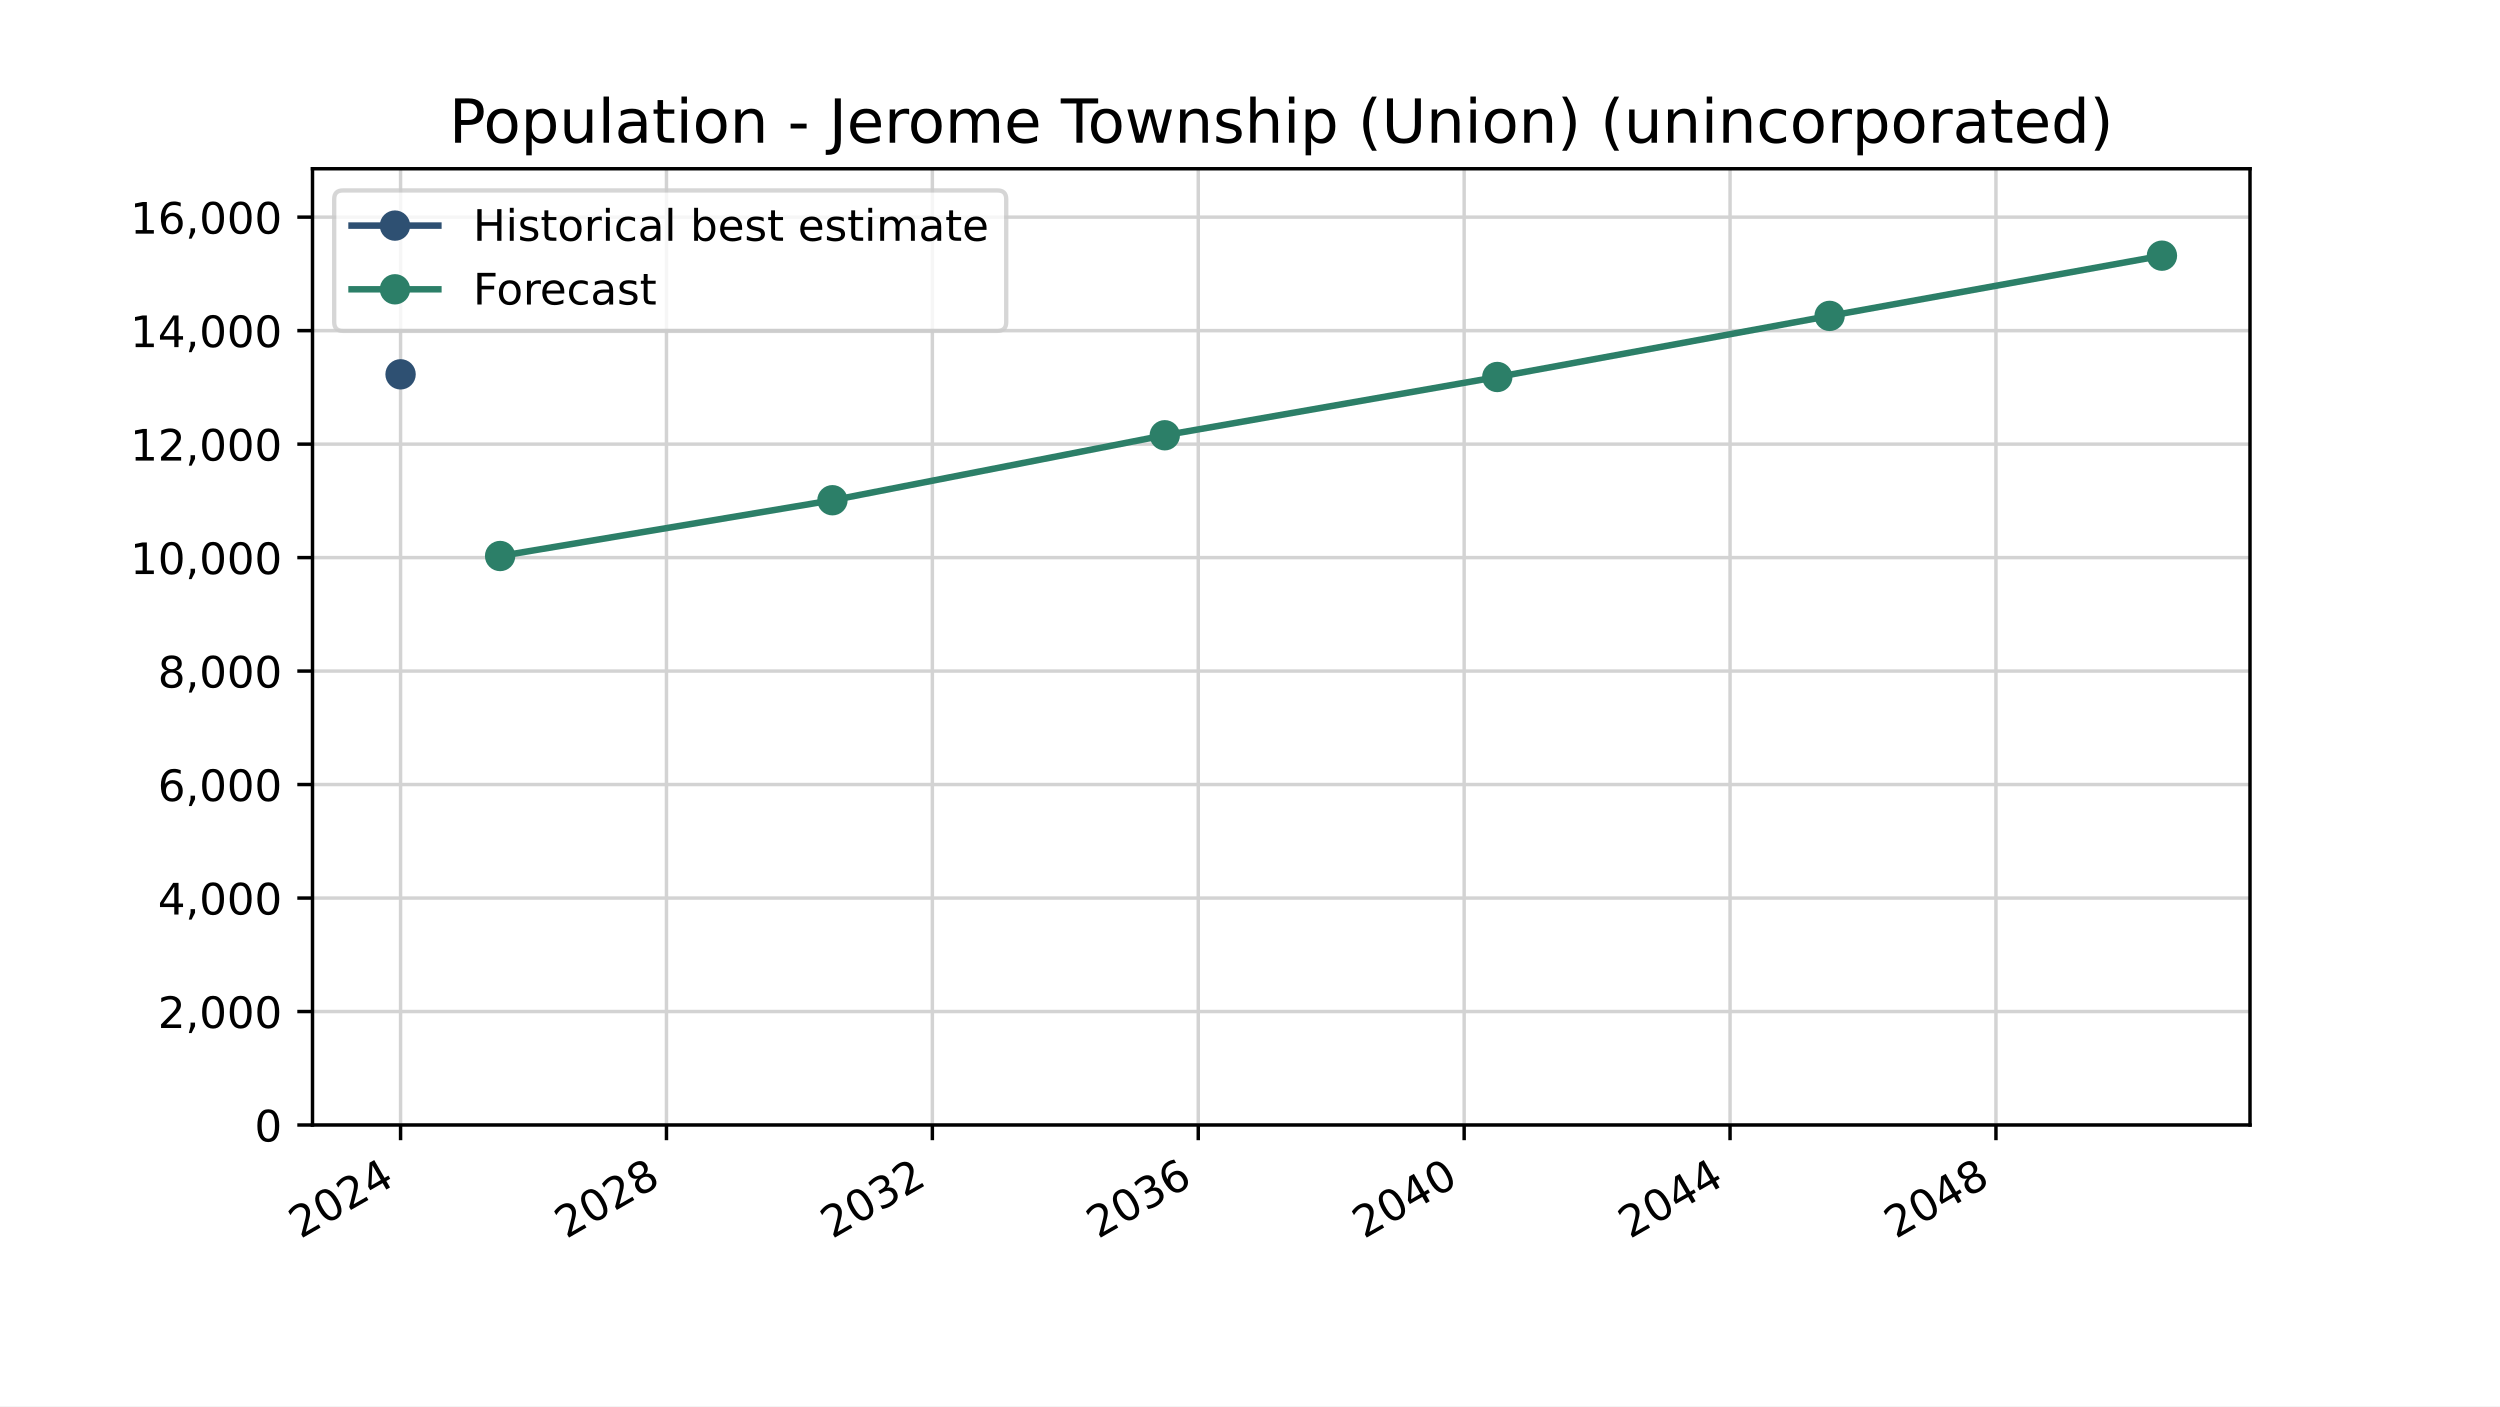
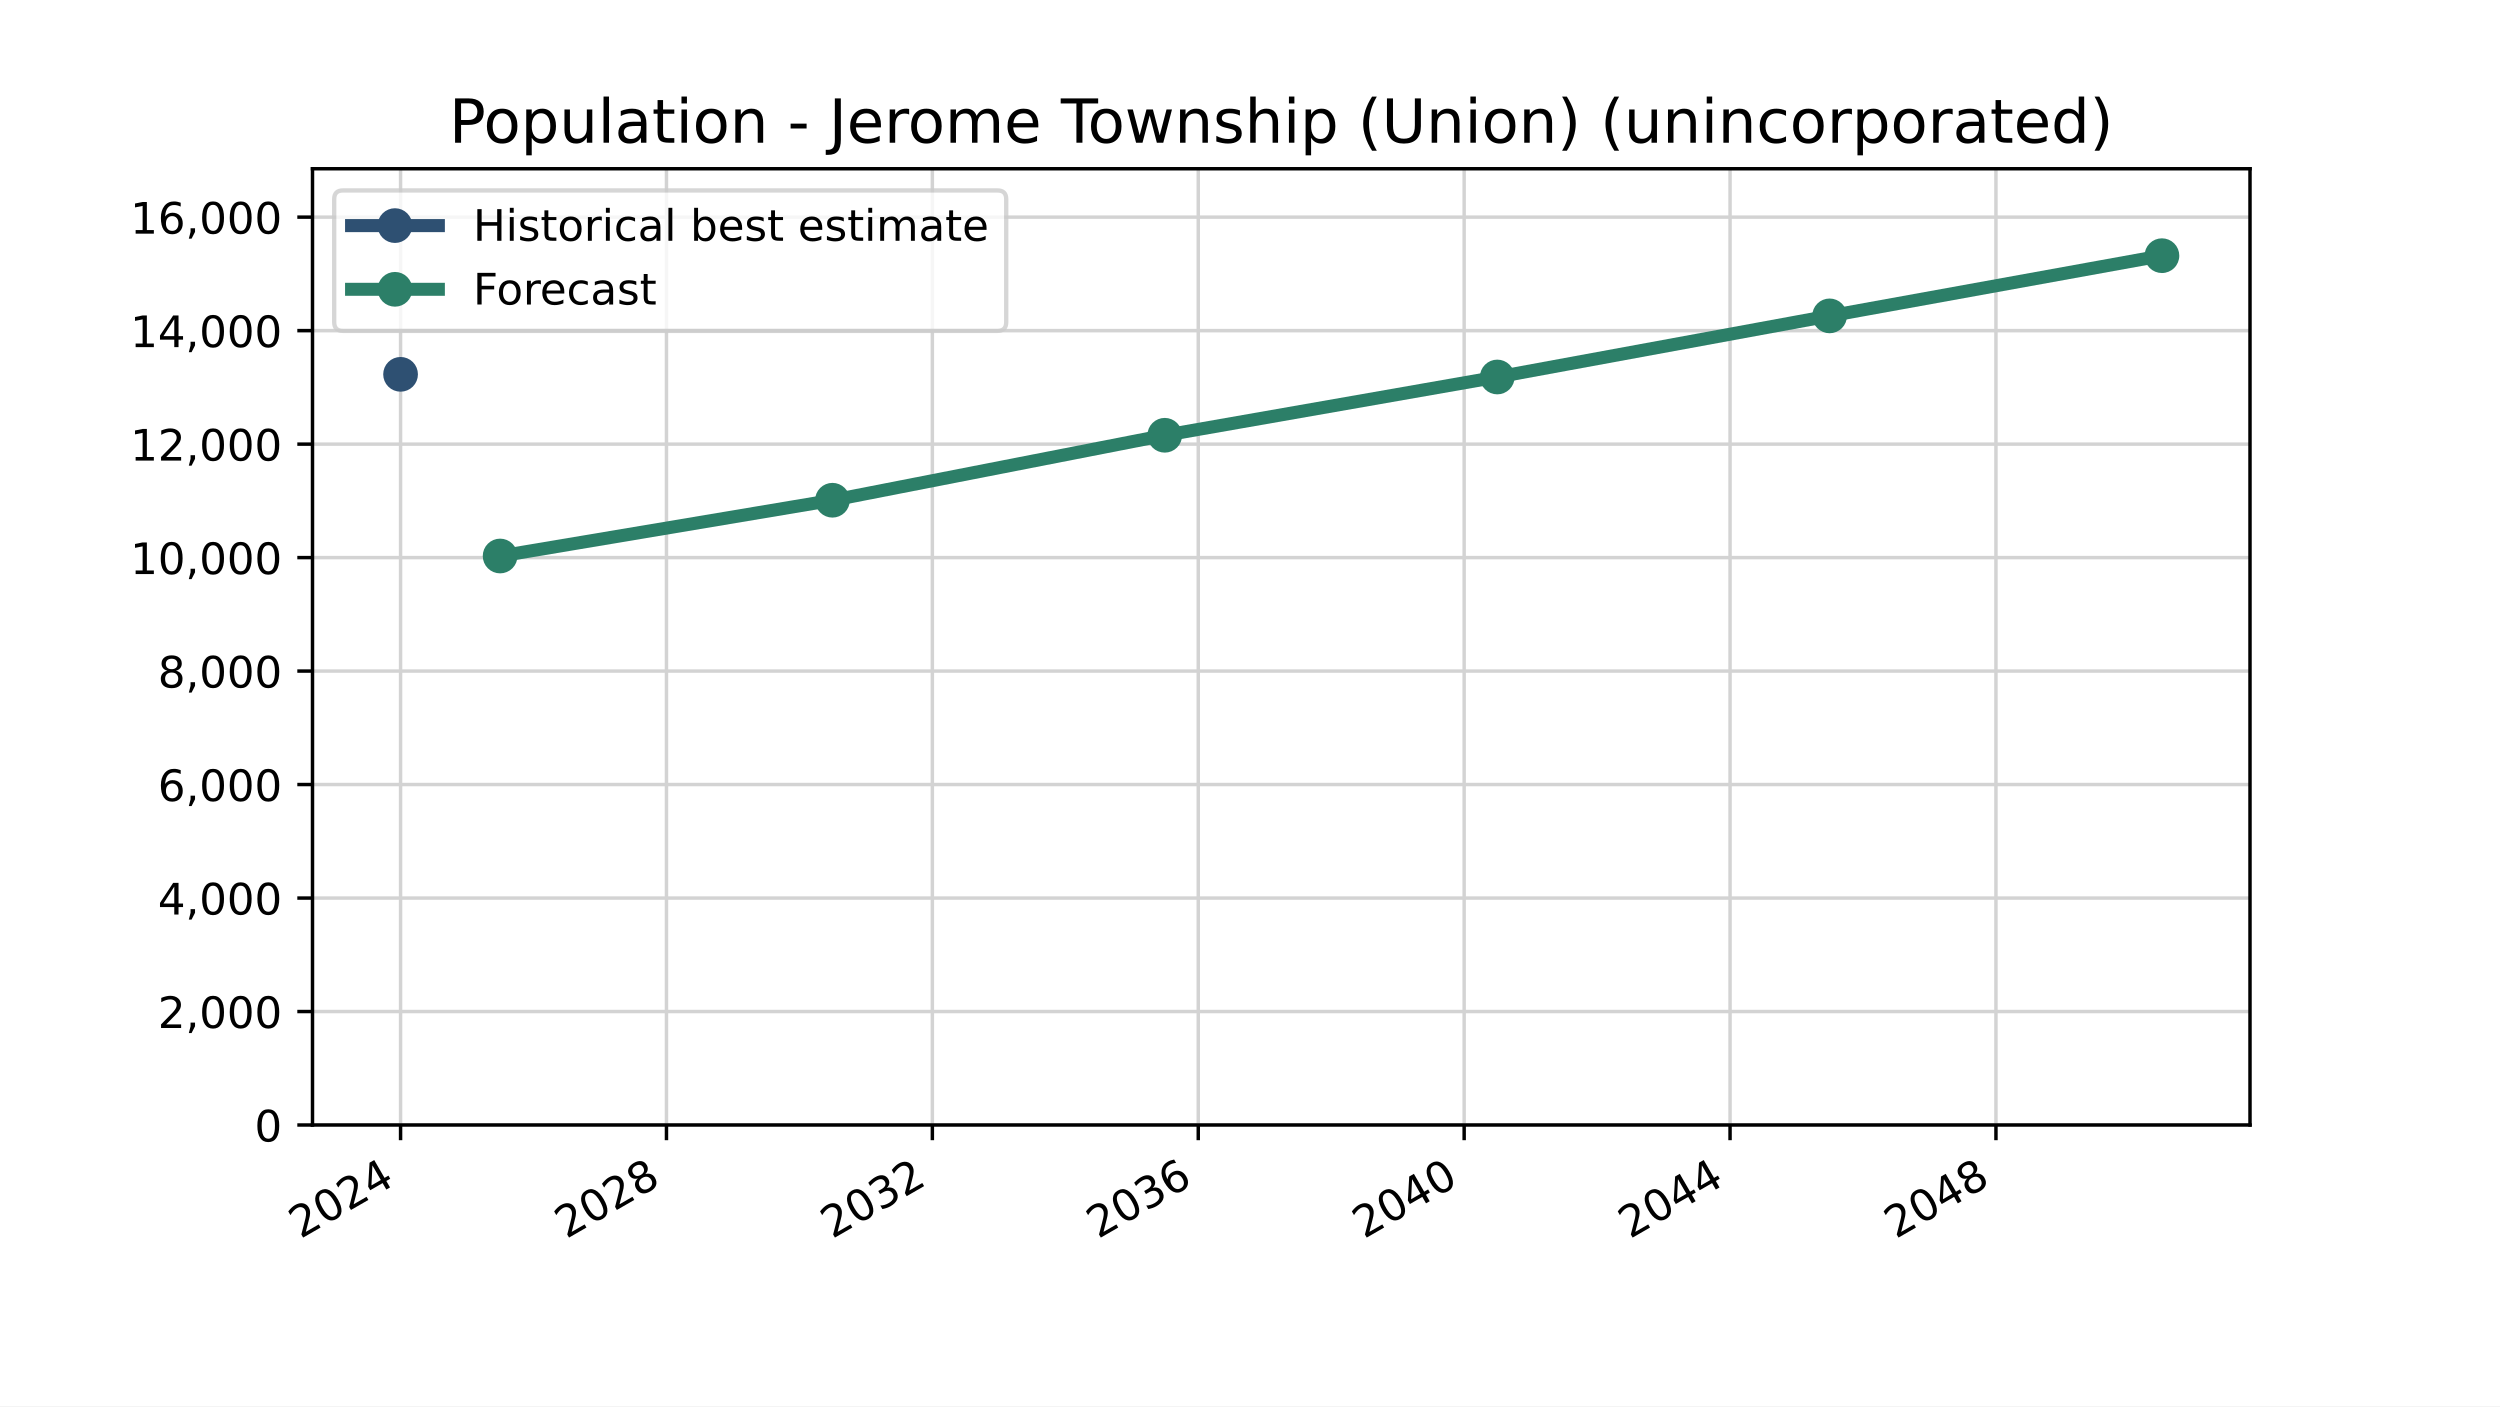
<svg xmlns="http://www.w3.org/2000/svg" xmlns:xlink="http://www.w3.org/1999/xlink" width="576pt" height="324pt" viewBox="0 0 576 324" version="1.1">
  <defs>
    <style type="text/css">*{stroke-linejoin: round; stroke-linecap: butt}</style>
  </defs>
  <g id="figure_1">
    <g id="patch_1">
      <path d="M 0 324  L 576 324  L 576 0  L 0 0  z " style="fill: #ffffff" />
    </g>
    <g id="axes_1">
      <g id="patch_2">
        <path d="M 72 259.2  L 518.4 259.2  L 518.4 38.88  L 72 38.88  z " style="fill: #ffffff" />
      </g>
      <g id="matplotlib.axis_1">
        <g id="xtick_1">
          <g id="line2d_1">
-             <path d="M 92.291 259.2  L 92.291 38.88  " clip-path="url(#p8ca83f68c3)" style="fill: none; stroke: #d3d3d3; stroke-width: 0.8; stroke-linecap: square" />
+             <path d="M 92.291 259.2  L 92.291 38.88  " clip-path="url(#pc7ea1731b2)" style="fill: none; stroke: #d3d3d3; stroke-width: 0.8; stroke-linecap: square" />
          </g>
          <g id="line2d_2">
            <defs>
-               <path id="m6beb9accfd" d="M 0 0  L 0 3.5  " style="stroke: #000000; stroke-width: 0.8" />
+               <path id="m66b7d30cdc" d="M 0 0  L 0 3.5  " style="stroke: #000000; stroke-width: 0.8" />
            </defs>
            <g>
-               <use xlink:href="#m6beb9accfd" x="92.291" y="259.2" style="stroke: #000000; stroke-width: 0.8" />
+               <use xlink:href="#m66b7d30cdc" x="92.291" y="259.2" style="stroke: #000000; stroke-width: 0.8" />
            </g>
          </g>
          <g id="text_1">
            <g transform="translate(69.21072 285.5054) rotate(-30) scale(0.1 -0.1)">
              <defs>
                <path id="DejaVuSans-32" d="M 1228 531  L 3431 531  L 3431 0  L 469 0  L 469 531  Q 828 903 1448 1529  Q 2069 2156 2228 2338  Q 2531 2678 2651 2914  Q 2772 3150 2772 3378  Q 2772 3750 2511 3984  Q 2250 4219 1831 4219  Q 1534 4219 1204 4116  Q 875 4013 500 3803  L 500 4441  Q 881 4594 1212 4672  Q 1544 4750 1819 4750  Q 2544 4750 2975 4387  Q 3406 4025 3406 3419  Q 3406 3131 3298 2873  Q 3191 2616 2906 2266  Q 2828 2175 2409 1742  Q 1991 1309 1228 531  z " transform="scale(0.015625)" />
                <path id="DejaVuSans-30" d="M 2034 4250  Q 1547 4250 1301 3770  Q 1056 3291 1056 2328  Q 1056 1369 1301 889  Q 1547 409 2034 409  Q 2525 409 2770 889  Q 3016 1369 3016 2328  Q 3016 3291 2770 3770  Q 2525 4250 2034 4250  z M 2034 4750  Q 2819 4750 3233 4129  Q 3647 3509 3647 2328  Q 3647 1150 3233 529  Q 2819 -91 2034 -91  Q 1250 -91 836 529  Q 422 1150 422 2328  Q 422 3509 836 4129  Q 1250 4750 2034 4750  z " transform="scale(0.015625)" />
                <path id="DejaVuSans-34" d="M 2419 4116  L 825 1625  L 2419 1625  L 2419 4116  z M 2253 4666  L 3047 4666  L 3047 1625  L 3713 1625  L 3713 1100  L 3047 1100  L 3047 0  L 2419 0  L 2419 1100  L 313 1100  L 313 1709  L 2253 4666  z " transform="scale(0.015625)" />
              </defs>
              <use xlink:href="#DejaVuSans-32" />
              <use xlink:href="#DejaVuSans-30" x="63.623" />
              <use xlink:href="#DejaVuSans-32" x="127.246" />
              <use xlink:href="#DejaVuSans-34" x="190.869" />
            </g>
          </g>
        </g>
        <g id="xtick_2">
          <g id="line2d_3">
-             <path d="M 153.554 259.2  L 153.554 38.88  " clip-path="url(#p8ca83f68c3)" style="fill: none; stroke: #d3d3d3; stroke-width: 0.8; stroke-linecap: square" />
+             <path d="M 153.554 259.2  L 153.554 38.88  " clip-path="url(#pc7ea1731b2)" style="fill: none; stroke: #d3d3d3; stroke-width: 0.8; stroke-linecap: square" />
          </g>
          <g id="line2d_4">
            <g>
-               <use xlink:href="#m6beb9accfd" x="153.554" y="259.2" style="stroke: #000000; stroke-width: 0.8" />
+               <use xlink:href="#m66b7d30cdc" x="153.554" y="259.2" style="stroke: #000000; stroke-width: 0.8" />
            </g>
          </g>
          <g id="text_2">
            <g transform="translate(130.4734 285.5054) rotate(-30) scale(0.1 -0.1)">
              <defs>
                <path id="DejaVuSans-38" d="M 2034 2216  Q 1584 2216 1326 1975  Q 1069 1734 1069 1313  Q 1069 891 1326 650  Q 1584 409 2034 409  Q 2484 409 2743 651  Q 3003 894 3003 1313  Q 3003 1734 2745 1975  Q 2488 2216 2034 2216  z M 1403 2484  Q 997 2584 770 2862  Q 544 3141 544 3541  Q 544 4100 942 4425  Q 1341 4750 2034 4750  Q 2731 4750 3128 4425  Q 3525 4100 3525 3541  Q 3525 3141 3298 2862  Q 3072 2584 2669 2484  Q 3125 2378 3379 2068  Q 3634 1759 3634 1313  Q 3634 634 3220 271  Q 2806 -91 2034 -91  Q 1263 -91 848 271  Q 434 634 434 1313  Q 434 1759 690 2068  Q 947 2378 1403 2484  z M 1172 3481  Q 1172 3119 1398 2916  Q 1625 2713 2034 2713  Q 2441 2713 2670 2916  Q 2900 3119 2900 3481  Q 2900 3844 2670 4047  Q 2441 4250 2034 4250  Q 1625 4250 1398 4047  Q 1172 3844 1172 3481  z " transform="scale(0.015625)" />
              </defs>
              <use xlink:href="#DejaVuSans-32" />
              <use xlink:href="#DejaVuSans-30" x="63.623" />
              <use xlink:href="#DejaVuSans-32" x="127.246" />
              <use xlink:href="#DejaVuSans-38" x="190.869" />
            </g>
          </g>
        </g>
        <g id="xtick_3">
          <g id="line2d_5">
-             <path d="M 214.816 259.2  L 214.816 38.88  " clip-path="url(#p8ca83f68c3)" style="fill: none; stroke: #d3d3d3; stroke-width: 0.8; stroke-linecap: square" />
+             <path d="M 214.816 259.2  L 214.816 38.88  " clip-path="url(#pc7ea1731b2)" style="fill: none; stroke: #d3d3d3; stroke-width: 0.8; stroke-linecap: square" />
          </g>
          <g id="line2d_6">
            <g>
-               <use xlink:href="#m6beb9accfd" x="214.816" y="259.2" style="stroke: #000000; stroke-width: 0.8" />
+               <use xlink:href="#m66b7d30cdc" x="214.816" y="259.2" style="stroke: #000000; stroke-width: 0.8" />
            </g>
          </g>
          <g id="text_3">
            <g transform="translate(191.7361 285.5054) rotate(-30) scale(0.1 -0.1)">
              <defs>
                <path id="DejaVuSans-33" d="M 2597 2516  Q 3050 2419 3304 2112  Q 3559 1806 3559 1356  Q 3559 666 3084 287  Q 2609 -91 1734 -91  Q 1441 -91 1130 -33  Q 819 25 488 141  L 488 750  Q 750 597 1062 519  Q 1375 441 1716 441  Q 2309 441 2620 675  Q 2931 909 2931 1356  Q 2931 1769 2642 2001  Q 2353 2234 1838 2234  L 1294 2234  L 1294 2753  L 1863 2753  Q 2328 2753 2575 2939  Q 2822 3125 2822 3475  Q 2822 3834 2567 4026  Q 2313 4219 1838 4219  Q 1578 4219 1281 4162  Q 984 4106 628 3988  L 628 4550  Q 988 4650 1302 4700  Q 1616 4750 1894 4750  Q 2613 4750 3031 4423  Q 3450 4097 3450 3541  Q 3450 3153 3228 2886  Q 3006 2619 2597 2516  z " transform="scale(0.015625)" />
              </defs>
              <use xlink:href="#DejaVuSans-32" />
              <use xlink:href="#DejaVuSans-30" x="63.623" />
              <use xlink:href="#DejaVuSans-33" x="127.246" />
              <use xlink:href="#DejaVuSans-32" x="190.869" />
            </g>
          </g>
        </g>
        <g id="xtick_4">
          <g id="line2d_7">
-             <path d="M 276.079 259.2  L 276.079 38.88  " clip-path="url(#p8ca83f68c3)" style="fill: none; stroke: #d3d3d3; stroke-width: 0.8; stroke-linecap: square" />
+             <path d="M 276.079 259.2  L 276.079 38.88  " clip-path="url(#pc7ea1731b2)" style="fill: none; stroke: #d3d3d3; stroke-width: 0.8; stroke-linecap: square" />
          </g>
          <g id="line2d_8">
            <g>
-               <use xlink:href="#m6beb9accfd" x="276.079" y="259.2" style="stroke: #000000; stroke-width: 0.8" />
+               <use xlink:href="#m66b7d30cdc" x="276.079" y="259.2" style="stroke: #000000; stroke-width: 0.8" />
            </g>
          </g>
          <g id="text_4">
            <g transform="translate(252.9988 285.5054) rotate(-30) scale(0.1 -0.1)">
              <defs>
                <path id="DejaVuSans-36" d="M 2113 2584  Q 1688 2584 1439 2293  Q 1191 2003 1191 1497  Q 1191 994 1439 701  Q 1688 409 2113 409  Q 2538 409 2786 701  Q 3034 994 3034 1497  Q 3034 2003 2786 2293  Q 2538 2584 2113 2584  z M 3366 4563  L 3366 3988  Q 3128 4100 2886 4159  Q 2644 4219 2406 4219  Q 1781 4219 1451 3797  Q 1122 3375 1075 2522  Q 1259 2794 1537 2939  Q 1816 3084 2150 3084  Q 2853 3084 3261 2657  Q 3669 2231 3669 1497  Q 3669 778 3244 343  Q 2819 -91 2113 -91  Q 1303 -91 875 529  Q 447 1150 447 2328  Q 447 3434 972 4092  Q 1497 4750 2381 4750  Q 2619 4750 2861 4703  Q 3103 4656 3366 4563  z " transform="scale(0.015625)" />
              </defs>
              <use xlink:href="#DejaVuSans-32" />
              <use xlink:href="#DejaVuSans-30" x="63.623" />
              <use xlink:href="#DejaVuSans-33" x="127.246" />
              <use xlink:href="#DejaVuSans-36" x="190.869" />
            </g>
          </g>
        </g>
        <g id="xtick_5">
          <g id="line2d_9">
-             <path d="M 337.342 259.2  L 337.342 38.88  " clip-path="url(#p8ca83f68c3)" style="fill: none; stroke: #d3d3d3; stroke-width: 0.8; stroke-linecap: square" />
+             <path d="M 337.342 259.2  L 337.342 38.88  " clip-path="url(#pc7ea1731b2)" style="fill: none; stroke: #d3d3d3; stroke-width: 0.8; stroke-linecap: square" />
          </g>
          <g id="line2d_10">
            <g>
-               <use xlink:href="#m6beb9accfd" x="337.342" y="259.2" style="stroke: #000000; stroke-width: 0.8" />
+               <use xlink:href="#m66b7d30cdc" x="337.342" y="259.2" style="stroke: #000000; stroke-width: 0.8" />
            </g>
          </g>
          <g id="text_5">
            <g transform="translate(314.2615 285.5054) rotate(-30) scale(0.1 -0.1)">
              <use xlink:href="#DejaVuSans-32" />
              <use xlink:href="#DejaVuSans-30" x="63.623" />
              <use xlink:href="#DejaVuSans-34" x="127.246" />
              <use xlink:href="#DejaVuSans-30" x="190.869" />
            </g>
          </g>
        </g>
        <g id="xtick_6">
          <g id="line2d_11">
-             <path d="M 398.604 259.2  L 398.604 38.88  " clip-path="url(#p8ca83f68c3)" style="fill: none; stroke: #d3d3d3; stroke-width: 0.8; stroke-linecap: square" />
+             <path d="M 398.604 259.2  L 398.604 38.88  " clip-path="url(#pc7ea1731b2)" style="fill: none; stroke: #d3d3d3; stroke-width: 0.8; stroke-linecap: square" />
          </g>
          <g id="line2d_12">
            <g>
-               <use xlink:href="#m6beb9accfd" x="398.604" y="259.2" style="stroke: #000000; stroke-width: 0.8" />
+               <use xlink:href="#m66b7d30cdc" x="398.604" y="259.2" style="stroke: #000000; stroke-width: 0.8" />
            </g>
          </g>
          <g id="text_6">
            <g transform="translate(375.5242 285.5054) rotate(-30) scale(0.1 -0.1)">
              <use xlink:href="#DejaVuSans-32" />
              <use xlink:href="#DejaVuSans-30" x="63.623" />
              <use xlink:href="#DejaVuSans-34" x="127.246" />
              <use xlink:href="#DejaVuSans-34" x="190.869" />
            </g>
          </g>
        </g>
        <g id="xtick_7">
          <g id="line2d_13">
-             <path d="M 459.867 259.2  L 459.867 38.88  " clip-path="url(#p8ca83f68c3)" style="fill: none; stroke: #d3d3d3; stroke-width: 0.8; stroke-linecap: square" />
+             <path d="M 459.867 259.2  L 459.867 38.88  " clip-path="url(#pc7ea1731b2)" style="fill: none; stroke: #d3d3d3; stroke-width: 0.8; stroke-linecap: square" />
          </g>
          <g id="line2d_14">
            <g>
-               <use xlink:href="#m6beb9accfd" x="459.867" y="259.2" style="stroke: #000000; stroke-width: 0.8" />
+               <use xlink:href="#m66b7d30cdc" x="459.867" y="259.2" style="stroke: #000000; stroke-width: 0.8" />
            </g>
          </g>
          <g id="text_7">
            <g transform="translate(436.7869 285.5054) rotate(-30) scale(0.1 -0.1)">
              <use xlink:href="#DejaVuSans-32" />
              <use xlink:href="#DejaVuSans-30" x="63.623" />
              <use xlink:href="#DejaVuSans-34" x="127.246" />
              <use xlink:href="#DejaVuSans-38" x="190.869" />
            </g>
          </g>
        </g>
      </g>
      <g id="matplotlib.axis_2">
        <g id="ytick_1">
          <g id="line2d_15">
-             <path d="M 72 259.2  L 518.4 259.2  " clip-path="url(#p8ca83f68c3)" style="fill: none; stroke: #d3d3d3; stroke-width: 0.8; stroke-linecap: square" />
+             <path d="M 72 259.2  L 518.4 259.2  " clip-path="url(#pc7ea1731b2)" style="fill: none; stroke: #d3d3d3; stroke-width: 0.8; stroke-linecap: square" />
          </g>
          <g id="line2d_16">
            <defs>
-               <path id="m86e2bde539" d="M 0 0  L -3.5 0  " style="stroke: #000000; stroke-width: 0.8" />
+               <path id="mffcceaff05" d="M 0 0  L -3.5 0  " style="stroke: #000000; stroke-width: 0.8" />
            </defs>
            <g>
-               <use xlink:href="#m86e2bde539" x="72" y="259.2" style="stroke: #000000; stroke-width: 0.8" />
+               <use xlink:href="#mffcceaff05" x="72" y="259.2" style="stroke: #000000; stroke-width: 0.8" />
            </g>
          </g>
          <g id="text_8">
            <g transform="translate(58.6375 262.9992) scale(0.1 -0.1)">
              <use xlink:href="#DejaVuSans-30" />
            </g>
          </g>
        </g>
        <g id="ytick_2">
          <g id="line2d_17">
-             <path d="M 72 233.054  L 518.4 233.054  " clip-path="url(#p8ca83f68c3)" style="fill: none; stroke: #d3d3d3; stroke-width: 0.8; stroke-linecap: square" />
+             <path d="M 72 233.054  L 518.4 233.054  " clip-path="url(#pc7ea1731b2)" style="fill: none; stroke: #d3d3d3; stroke-width: 0.8; stroke-linecap: square" />
          </g>
          <g id="line2d_18">
            <g>
-               <use xlink:href="#m86e2bde539" x="72" y="233.054" style="stroke: #000000; stroke-width: 0.8" />
+               <use xlink:href="#mffcceaff05" x="72" y="233.054" style="stroke: #000000; stroke-width: 0.8" />
            </g>
          </g>
          <g id="text_9">
            <g transform="translate(36.37188 236.8533) scale(0.1 -0.1)">
              <defs>
                <path id="DejaVuSans-2c" d="M 750 794  L 1409 794  L 1409 256  L 897 -744  L 494 -744  L 750 256  L 750 794  z " transform="scale(0.015625)" />
              </defs>
              <use xlink:href="#DejaVuSans-32" />
              <use xlink:href="#DejaVuSans-2c" x="63.623" />
              <use xlink:href="#DejaVuSans-30" x="95.41" />
              <use xlink:href="#DejaVuSans-30" x="159.033" />
              <use xlink:href="#DejaVuSans-30" x="222.656" />
            </g>
          </g>
        </g>
        <g id="ytick_3">
          <g id="line2d_19">
-             <path d="M 72 206.908  L 518.4 206.908  " clip-path="url(#p8ca83f68c3)" style="fill: none; stroke: #d3d3d3; stroke-width: 0.8; stroke-linecap: square" />
+             <path d="M 72 206.908  L 518.4 206.908  " clip-path="url(#pc7ea1731b2)" style="fill: none; stroke: #d3d3d3; stroke-width: 0.8; stroke-linecap: square" />
          </g>
          <g id="line2d_20">
            <g>
-               <use xlink:href="#m86e2bde539" x="72" y="206.908" style="stroke: #000000; stroke-width: 0.8" />
+               <use xlink:href="#mffcceaff05" x="72" y="206.908" style="stroke: #000000; stroke-width: 0.8" />
            </g>
          </g>
          <g id="text_10">
            <g transform="translate(36.37188 210.7074) scale(0.1 -0.1)">
              <use xlink:href="#DejaVuSans-34" />
              <use xlink:href="#DejaVuSans-2c" x="63.623" />
              <use xlink:href="#DejaVuSans-30" x="95.41" />
              <use xlink:href="#DejaVuSans-30" x="159.033" />
              <use xlink:href="#DejaVuSans-30" x="222.656" />
            </g>
          </g>
        </g>
        <g id="ytick_4">
          <g id="line2d_21">
-             <path d="M 72 180.762  L 518.4 180.762  " clip-path="url(#p8ca83f68c3)" style="fill: none; stroke: #d3d3d3; stroke-width: 0.8; stroke-linecap: square" />
+             <path d="M 72 180.762  L 518.4 180.762  " clip-path="url(#pc7ea1731b2)" style="fill: none; stroke: #d3d3d3; stroke-width: 0.8; stroke-linecap: square" />
          </g>
          <g id="line2d_22">
            <g>
-               <use xlink:href="#m86e2bde539" x="72" y="180.762" style="stroke: #000000; stroke-width: 0.8" />
+               <use xlink:href="#mffcceaff05" x="72" y="180.762" style="stroke: #000000; stroke-width: 0.8" />
            </g>
          </g>
          <g id="text_11">
            <g transform="translate(36.37188 184.5614) scale(0.1 -0.1)">
              <use xlink:href="#DejaVuSans-36" />
              <use xlink:href="#DejaVuSans-2c" x="63.623" />
              <use xlink:href="#DejaVuSans-30" x="95.41" />
              <use xlink:href="#DejaVuSans-30" x="159.033" />
              <use xlink:href="#DejaVuSans-30" x="222.656" />
            </g>
          </g>
        </g>
        <g id="ytick_5">
          <g id="line2d_23">
-             <path d="M 72 154.616  L 518.4 154.616  " clip-path="url(#p8ca83f68c3)" style="fill: none; stroke: #d3d3d3; stroke-width: 0.8; stroke-linecap: square" />
+             <path d="M 72 154.616  L 518.4 154.616  " clip-path="url(#pc7ea1731b2)" style="fill: none; stroke: #d3d3d3; stroke-width: 0.8; stroke-linecap: square" />
          </g>
          <g id="line2d_24">
            <g>
-               <use xlink:href="#m86e2bde539" x="72" y="154.616" style="stroke: #000000; stroke-width: 0.8" />
+               <use xlink:href="#mffcceaff05" x="72" y="154.616" style="stroke: #000000; stroke-width: 0.8" />
            </g>
          </g>
          <g id="text_12">
            <g transform="translate(36.37188 158.4155) scale(0.1 -0.1)">
              <use xlink:href="#DejaVuSans-38" />
              <use xlink:href="#DejaVuSans-2c" x="63.623" />
              <use xlink:href="#DejaVuSans-30" x="95.41" />
              <use xlink:href="#DejaVuSans-30" x="159.033" />
              <use xlink:href="#DejaVuSans-30" x="222.656" />
            </g>
          </g>
        </g>
        <g id="ytick_6">
          <g id="line2d_25">
-             <path d="M 72 128.47  L 518.4 128.47  " clip-path="url(#p8ca83f68c3)" style="fill: none; stroke: #d3d3d3; stroke-width: 0.8; stroke-linecap: square" />
+             <path d="M 72 128.47  L 518.4 128.47  " clip-path="url(#pc7ea1731b2)" style="fill: none; stroke: #d3d3d3; stroke-width: 0.8; stroke-linecap: square" />
          </g>
          <g id="line2d_26">
            <g>
-               <use xlink:href="#m86e2bde539" x="72" y="128.47" style="stroke: #000000; stroke-width: 0.8" />
+               <use xlink:href="#mffcceaff05" x="72" y="128.47" style="stroke: #000000; stroke-width: 0.8" />
            </g>
          </g>
          <g id="text_13">
            <g transform="translate(30.00937 132.2696) scale(0.1 -0.1)">
              <defs>
                <path id="DejaVuSans-31" d="M 794 531  L 1825 531  L 1825 4091  L 703 3866  L 703 4441  L 1819 4666  L 2450 4666  L 2450 531  L 3481 531  L 3481 0  L 794 0  L 794 531  z " transform="scale(0.015625)" />
              </defs>
              <use xlink:href="#DejaVuSans-31" />
              <use xlink:href="#DejaVuSans-30" x="63.623" />
              <use xlink:href="#DejaVuSans-2c" x="127.246" />
              <use xlink:href="#DejaVuSans-30" x="159.033" />
              <use xlink:href="#DejaVuSans-30" x="222.656" />
              <use xlink:href="#DejaVuSans-30" x="286.279" />
            </g>
          </g>
        </g>
        <g id="ytick_7">
          <g id="line2d_27">
-             <path d="M 72 102.324  L 518.4 102.324  " clip-path="url(#p8ca83f68c3)" style="fill: none; stroke: #d3d3d3; stroke-width: 0.8; stroke-linecap: square" />
+             <path d="M 72 102.324  L 518.4 102.324  " clip-path="url(#pc7ea1731b2)" style="fill: none; stroke: #d3d3d3; stroke-width: 0.8; stroke-linecap: square" />
          </g>
          <g id="line2d_28">
            <g>
-               <use xlink:href="#m86e2bde539" x="72" y="102.324" style="stroke: #000000; stroke-width: 0.8" />
+               <use xlink:href="#mffcceaff05" x="72" y="102.324" style="stroke: #000000; stroke-width: 0.8" />
            </g>
          </g>
          <g id="text_14">
            <g transform="translate(30.00937 106.1236) scale(0.1 -0.1)">
              <use xlink:href="#DejaVuSans-31" />
              <use xlink:href="#DejaVuSans-32" x="63.623" />
              <use xlink:href="#DejaVuSans-2c" x="127.246" />
              <use xlink:href="#DejaVuSans-30" x="159.033" />
              <use xlink:href="#DejaVuSans-30" x="222.656" />
              <use xlink:href="#DejaVuSans-30" x="286.279" />
            </g>
          </g>
        </g>
        <g id="ytick_8">
          <g id="line2d_29">
-             <path d="M 72 76.178  L 518.4 76.178  " clip-path="url(#p8ca83f68c3)" style="fill: none; stroke: #d3d3d3; stroke-width: 0.8; stroke-linecap: square" />
+             <path d="M 72 76.178  L 518.4 76.178  " clip-path="url(#pc7ea1731b2)" style="fill: none; stroke: #d3d3d3; stroke-width: 0.8; stroke-linecap: square" />
          </g>
          <g id="line2d_30">
            <g>
-               <use xlink:href="#m86e2bde539" x="72" y="76.178" style="stroke: #000000; stroke-width: 0.8" />
+               <use xlink:href="#mffcceaff05" x="72" y="76.178" style="stroke: #000000; stroke-width: 0.8" />
            </g>
          </g>
          <g id="text_15">
            <g transform="translate(30.00937 79.9777) scale(0.1 -0.1)">
              <use xlink:href="#DejaVuSans-31" />
              <use xlink:href="#DejaVuSans-34" x="63.623" />
              <use xlink:href="#DejaVuSans-2c" x="127.246" />
              <use xlink:href="#DejaVuSans-30" x="159.033" />
              <use xlink:href="#DejaVuSans-30" x="222.656" />
              <use xlink:href="#DejaVuSans-30" x="286.279" />
            </g>
          </g>
        </g>
        <g id="ytick_9">
          <g id="line2d_31">
-             <path d="M 72 50.033  L 518.4 50.033  " clip-path="url(#p8ca83f68c3)" style="fill: none; stroke: #d3d3d3; stroke-width: 0.8; stroke-linecap: square" />
+             <path d="M 72 50.033  L 518.4 50.033  " clip-path="url(#pc7ea1731b2)" style="fill: none; stroke: #d3d3d3; stroke-width: 0.8; stroke-linecap: square" />
          </g>
          <g id="line2d_32">
            <g>
-               <use xlink:href="#m86e2bde539" x="72" y="50.033" style="stroke: #000000; stroke-width: 0.8" />
+               <use xlink:href="#mffcceaff05" x="72" y="50.033" style="stroke: #000000; stroke-width: 0.8" />
            </g>
          </g>
          <g id="text_16">
            <g transform="translate(30.00937 53.83177) scale(0.1 -0.1)">
              <use xlink:href="#DejaVuSans-31" />
              <use xlink:href="#DejaVuSans-36" x="63.623" />
              <use xlink:href="#DejaVuSans-2c" x="127.246" />
              <use xlink:href="#DejaVuSans-30" x="159.033" />
              <use xlink:href="#DejaVuSans-30" x="222.656" />
              <use xlink:href="#DejaVuSans-30" x="286.279" />
            </g>
          </g>
        </g>
      </g>
      <g id="line2d_33">
-         <path d="M 92.291 86.245  " clip-path="url(#p8ca83f68c3)" style="fill: none; stroke: #2e5072; stroke-width: 1.5; stroke-linecap: square" />
+         <path d="M 92.291 86.245  " clip-path="url(#pc7ea1731b2)" style="fill: none; stroke: #2e5072; stroke-width: 3; stroke-linecap: square" />
        <defs>
-           <path id="me85ee3497f" d="M 0 3  C 0.796 3 1.559 2.684 2.121 2.121  C 2.684 1.559 3 0.796 3 0  C 3 -0.796 2.684 -1.559 2.121 -2.121  C 1.559 -2.684 0.796 -3 0 -3  C -0.796 -3 -1.559 -2.684 -2.121 -2.121  C -2.684 -1.559 -3 -0.796 -3 0  C -3 0.796 -2.684 1.559 -2.121 2.121  C -1.559 2.684 -0.796 3 0 3  z " style="stroke: #2e5072" />
+           <path id="m3579f09016" d="M 0 3.5  C 0.928 3.5 1.819 3.131 2.475 2.475  C 3.131 1.819 3.5 0.928 3.5 0  C 3.5 -0.928 3.131 -1.819 2.475 -2.475  C 1.819 -3.131 0.928 -3.5 0 -3.5  C -0.928 -3.5 -1.819 -3.131 -2.475 -2.475  C -3.131 -1.819 -3.5 -0.928 -3.5 0  C -3.5 0.928 -3.131 1.819 -2.475 2.475  C -1.819 3.131 -0.928 3.5 0 3.5  z " style="stroke: #2e5072" />
        </defs>
-         <g clip-path="url(#p8ca83f68c3)">
-           <use xlink:href="#me85ee3497f" x="92.291" y="86.245" style="fill: #2e5072; stroke: #2e5072" />
+         <g clip-path="url(#pc7ea1731b2)">
+           <use xlink:href="#m3579f09016" x="92.291" y="86.245" style="fill: #2e5072; stroke: #2e5072" />
        </g>
      </g>
      <g id="line2d_34">
-         <path d="M 115.228 128.104  L 191.796 115.254  L 268.364 100.285  L 344.973 86.859  L 421.541 72.78  L 498.109 58.909  " clip-path="url(#p8ca83f68c3)" style="fill: none; stroke: #2c7f68; stroke-width: 1.5; stroke-linecap: square" />
+         <path d="M 115.228 128.104  L 191.796 115.254  L 268.364 100.285  L 344.973 86.859  L 421.541 72.78  L 498.109 58.909  " clip-path="url(#pc7ea1731b2)" style="fill: none; stroke: #2c7f68; stroke-width: 3; stroke-linecap: square" />
        <defs>
-           <path id="m085df0dcb8" d="M 0 3  C 0.796 3 1.559 2.684 2.121 2.121  C 2.684 1.559 3 0.796 3 0  C 3 -0.796 2.684 -1.559 2.121 -2.121  C 1.559 -2.684 0.796 -3 0 -3  C -0.796 -3 -1.559 -2.684 -2.121 -2.121  C -2.684 -1.559 -3 -0.796 -3 0  C -3 0.796 -2.684 1.559 -2.121 2.121  C -1.559 2.684 -0.796 3 0 3  z " style="stroke: #2c7f68" />
+           <path id="m1e25dda832" d="M 0 3.5  C 0.928 3.5 1.819 3.131 2.475 2.475  C 3.131 1.819 3.5 0.928 3.5 0  C 3.5 -0.928 3.131 -1.819 2.475 -2.475  C 1.819 -3.131 0.928 -3.5 0 -3.5  C -0.928 -3.5 -1.819 -3.131 -2.475 -2.475  C -3.131 -1.819 -3.5 -0.928 -3.5 0  C -3.5 0.928 -3.131 1.819 -2.475 2.475  C -1.819 3.131 -0.928 3.5 0 3.5  z " style="stroke: #2c7f68" />
        </defs>
-         <g clip-path="url(#p8ca83f68c3)">
-           <use xlink:href="#m085df0dcb8" x="115.228" y="128.104" style="fill: #2c7f68; stroke: #2c7f68" />
-           <use xlink:href="#m085df0dcb8" x="191.796" y="115.254" style="fill: #2c7f68; stroke: #2c7f68" />
-           <use xlink:href="#m085df0dcb8" x="268.364" y="100.285" style="fill: #2c7f68; stroke: #2c7f68" />
-           <use xlink:href="#m085df0dcb8" x="344.973" y="86.859" style="fill: #2c7f68; stroke: #2c7f68" />
-           <use xlink:href="#m085df0dcb8" x="421.541" y="72.78" style="fill: #2c7f68; stroke: #2c7f68" />
-           <use xlink:href="#m085df0dcb8" x="498.109" y="58.909" style="fill: #2c7f68; stroke: #2c7f68" />
+         <g clip-path="url(#pc7ea1731b2)">
+           <use xlink:href="#m1e25dda832" x="115.228" y="128.104" style="fill: #2c7f68; stroke: #2c7f68" />
+           <use xlink:href="#m1e25dda832" x="191.796" y="115.254" style="fill: #2c7f68; stroke: #2c7f68" />
+           <use xlink:href="#m1e25dda832" x="268.364" y="100.285" style="fill: #2c7f68; stroke: #2c7f68" />
+           <use xlink:href="#m1e25dda832" x="344.973" y="86.859" style="fill: #2c7f68; stroke: #2c7f68" />
+           <use xlink:href="#m1e25dda832" x="421.541" y="72.78" style="fill: #2c7f68; stroke: #2c7f68" />
+           <use xlink:href="#m1e25dda832" x="498.109" y="58.909" style="fill: #2c7f68; stroke: #2c7f68" />
        </g>
      </g>
      <g id="patch_3">
        <path d="M 72 259.2  L 72 38.88  " style="fill: none; stroke: #000000; stroke-width: 0.8; stroke-linejoin: miter; stroke-linecap: square" />
      </g>
      <g id="patch_4">
        <path d="M 518.4 259.2  L 518.4 38.88  " style="fill: none; stroke: #000000; stroke-width: 0.8; stroke-linejoin: miter; stroke-linecap: square" />
      </g>
      <g id="patch_5">
        <path d="M 72 259.2  L 518.4 259.2  " style="fill: none; stroke: #000000; stroke-width: 0.8; stroke-linejoin: miter; stroke-linecap: square" />
      </g>
      <g id="patch_6">
        <path d="M 72 38.88  L 518.4 38.88  " style="fill: none; stroke: #000000; stroke-width: 0.8; stroke-linejoin: miter; stroke-linecap: square" />
      </g>
      <g id="text_17">
        <g transform="translate(103.4755 32.88) scale(0.14 -0.14)">
          <defs>
            <path id="DejaVuSans-50" d="M 1259 4147  L 1259 2394  L 2053 2394  Q 2494 2394 2734 2622  Q 2975 2850 2975 3272  Q 2975 3691 2734 3919  Q 2494 4147 2053 4147  L 1259 4147  z M 628 4666  L 2053 4666  Q 2838 4666 3239 4311  Q 3641 3956 3641 3272  Q 3641 2581 3239 2228  Q 2838 1875 2053 1875  L 1259 1875  L 1259 0  L 628 0  L 628 4666  z " transform="scale(0.015625)" />
            <path id="DejaVuSans-6f" d="M 1959 3097  Q 1497 3097 1228 2736  Q 959 2375 959 1747  Q 959 1119 1226 758  Q 1494 397 1959 397  Q 2419 397 2687 759  Q 2956 1122 2956 1747  Q 2956 2369 2687 2733  Q 2419 3097 1959 3097  z M 1959 3584  Q 2709 3584 3137 3096  Q 3566 2609 3566 1747  Q 3566 888 3137 398  Q 2709 -91 1959 -91  Q 1206 -91 779 398  Q 353 888 353 1747  Q 353 2609 779 3096  Q 1206 3584 1959 3584  z " transform="scale(0.015625)" />
            <path id="DejaVuSans-70" d="M 1159 525  L 1159 -1331  L 581 -1331  L 581 3500  L 1159 3500  L 1159 2969  Q 1341 3281 1617 3432  Q 1894 3584 2278 3584  Q 2916 3584 3314 3078  Q 3713 2572 3713 1747  Q 3713 922 3314 415  Q 2916 -91 2278 -91  Q 1894 -91 1617 61  Q 1341 213 1159 525  z M 3116 1747  Q 3116 2381 2855 2742  Q 2594 3103 2138 3103  Q 1681 3103 1420 2742  Q 1159 2381 1159 1747  Q 1159 1113 1420 752  Q 1681 391 2138 391  Q 2594 391 2855 752  Q 3116 1113 3116 1747  z " transform="scale(0.015625)" />
            <path id="DejaVuSans-75" d="M 544 1381  L 544 3500  L 1119 3500  L 1119 1403  Q 1119 906 1312 657  Q 1506 409 1894 409  Q 2359 409 2629 706  Q 2900 1003 2900 1516  L 2900 3500  L 3475 3500  L 3475 0  L 2900 0  L 2900 538  Q 2691 219 2414 64  Q 2138 -91 1772 -91  Q 1169 -91 856 284  Q 544 659 544 1381  z M 1991 3584  L 1991 3584  z " transform="scale(0.015625)" />
            <path id="DejaVuSans-6c" d="M 603 4863  L 1178 4863  L 1178 0  L 603 0  L 603 4863  z " transform="scale(0.015625)" />
            <path id="DejaVuSans-61" d="M 2194 1759  Q 1497 1759 1228 1600  Q 959 1441 959 1056  Q 959 750 1161 570  Q 1363 391 1709 391  Q 2188 391 2477 730  Q 2766 1069 2766 1631  L 2766 1759  L 2194 1759  z M 3341 1997  L 3341 0  L 2766 0  L 2766 531  Q 2569 213 2275 61  Q 1981 -91 1556 -91  Q 1019 -91 701 211  Q 384 513 384 1019  Q 384 1609 779 1909  Q 1175 2209 1959 2209  L 2766 2209  L 2766 2266  Q 2766 2663 2505 2880  Q 2244 3097 1772 3097  Q 1472 3097 1187 3025  Q 903 2953 641 2809  L 641 3341  Q 956 3463 1253 3523  Q 1550 3584 1831 3584  Q 2591 3584 2966 3190  Q 3341 2797 3341 1997  z " transform="scale(0.015625)" />
            <path id="DejaVuSans-74" d="M 1172 4494  L 1172 3500  L 2356 3500  L 2356 3053  L 1172 3053  L 1172 1153  Q 1172 725 1289 603  Q 1406 481 1766 481  L 2356 481  L 2356 0  L 1766 0  Q 1100 0 847 248  Q 594 497 594 1153  L 594 3053  L 172 3053  L 172 3500  L 594 3500  L 594 4494  L 1172 4494  z " transform="scale(0.015625)" />
            <path id="DejaVuSans-69" d="M 603 3500  L 1178 3500  L 1178 0  L 603 0  L 603 3500  z M 603 4863  L 1178 4863  L 1178 4134  L 603 4134  L 603 4863  z " transform="scale(0.015625)" />
            <path id="DejaVuSans-6e" d="M 3513 2113  L 3513 0  L 2938 0  L 2938 2094  Q 2938 2591 2744 2837  Q 2550 3084 2163 3084  Q 1697 3084 1428 2787  Q 1159 2491 1159 1978  L 1159 0  L 581 0  L 581 3500  L 1159 3500  L 1159 2956  Q 1366 3272 1645 3428  Q 1925 3584 2291 3584  Q 2894 3584 3203 3211  Q 3513 2838 3513 2113  z " transform="scale(0.015625)" />
            <path id="DejaVuSans-20" transform="scale(0.015625)" />
            <path id="DejaVuSans-2d" d="M 313 2009  L 1997 2009  L 1997 1497  L 313 1497  L 313 2009  z " transform="scale(0.015625)" />
            <path id="DejaVuSans-4a" d="M 628 4666  L 1259 4666  L 1259 325  Q 1259 -519 939 -900  Q 619 -1281 -91 -1281  L -331 -1281  L -331 -750  L -134 -750  Q 284 -750 456 -515  Q 628 -281 628 325  L 628 4666  z " transform="scale(0.015625)" />
            <path id="DejaVuSans-65" d="M 3597 1894  L 3597 1613  L 953 1613  Q 991 1019 1311 708  Q 1631 397 2203 397  Q 2534 397 2845 478  Q 3156 559 3463 722  L 3463 178  Q 3153 47 2828 -22  Q 2503 -91 2169 -91  Q 1331 -91 842 396  Q 353 884 353 1716  Q 353 2575 817 3079  Q 1281 3584 2069 3584  Q 2775 3584 3186 3129  Q 3597 2675 3597 1894  z M 3022 2063  Q 3016 2534 2758 2815  Q 2500 3097 2075 3097  Q 1594 3097 1305 2825  Q 1016 2553 972 2059  L 3022 2063  z " transform="scale(0.015625)" />
            <path id="DejaVuSans-72" d="M 2631 2963  Q 2534 3019 2420 3045  Q 2306 3072 2169 3072  Q 1681 3072 1420 2755  Q 1159 2438 1159 1844  L 1159 0  L 581 0  L 581 3500  L 1159 3500  L 1159 2956  Q 1341 3275 1631 3429  Q 1922 3584 2338 3584  Q 2397 3584 2469 3576  Q 2541 3569 2628 3553  L 2631 2963  z " transform="scale(0.015625)" />
            <path id="DejaVuSans-6d" d="M 3328 2828  Q 3544 3216 3844 3400  Q 4144 3584 4550 3584  Q 5097 3584 5394 3201  Q 5691 2819 5691 2113  L 5691 0  L 5113 0  L 5113 2094  Q 5113 2597 4934 2840  Q 4756 3084 4391 3084  Q 3944 3084 3684 2787  Q 3425 2491 3425 1978  L 3425 0  L 2847 0  L 2847 2094  Q 2847 2600 2669 2842  Q 2491 3084 2119 3084  Q 1678 3084 1418 2786  Q 1159 2488 1159 1978  L 1159 0  L 581 0  L 581 3500  L 1159 3500  L 1159 2956  Q 1356 3278 1631 3431  Q 1906 3584 2284 3584  Q 2666 3584 2933 3390  Q 3200 3197 3328 2828  z " transform="scale(0.015625)" />
            <path id="DejaVuSans-54" d="M -19 4666  L 3928 4666  L 3928 4134  L 2272 4134  L 2272 0  L 1638 0  L 1638 4134  L -19 4134  L -19 4666  z " transform="scale(0.015625)" />
            <path id="DejaVuSans-77" d="M 269 3500  L 844 3500  L 1563 769  L 2278 3500  L 2956 3500  L 3675 769  L 4391 3500  L 4966 3500  L 4050 0  L 3372 0  L 2619 2869  L 1863 0  L 1184 0  L 269 3500  z " transform="scale(0.015625)" />
            <path id="DejaVuSans-73" d="M 2834 3397  L 2834 2853  Q 2591 2978 2328 3040  Q 2066 3103 1784 3103  Q 1356 3103 1142 2972  Q 928 2841 928 2578  Q 928 2378 1081 2264  Q 1234 2150 1697 2047  L 1894 2003  Q 2506 1872 2764 1633  Q 3022 1394 3022 966  Q 3022 478 2636 193  Q 2250 -91 1575 -91  Q 1294 -91 989 -36  Q 684 19 347 128  L 347 722  Q 666 556 975 473  Q 1284 391 1588 391  Q 1994 391 2212 530  Q 2431 669 2431 922  Q 2431 1156 2273 1281  Q 2116 1406 1581 1522  L 1381 1569  Q 847 1681 609 1914  Q 372 2147 372 2553  Q 372 3047 722 3315  Q 1072 3584 1716 3584  Q 2034 3584 2315 3537  Q 2597 3491 2834 3397  z " transform="scale(0.015625)" />
            <path id="DejaVuSans-68" d="M 3513 2113  L 3513 0  L 2938 0  L 2938 2094  Q 2938 2591 2744 2837  Q 2550 3084 2163 3084  Q 1697 3084 1428 2787  Q 1159 2491 1159 1978  L 1159 0  L 581 0  L 581 4863  L 1159 4863  L 1159 2956  Q 1366 3272 1645 3428  Q 1925 3584 2291 3584  Q 2894 3584 3203 3211  Q 3513 2838 3513 2113  z " transform="scale(0.015625)" />
            <path id="DejaVuSans-28" d="M 1984 4856  Q 1566 4138 1362 3434  Q 1159 2731 1159 2009  Q 1159 1288 1364 580  Q 1569 -128 1984 -844  L 1484 -844  Q 1016 -109 783 600  Q 550 1309 550 2009  Q 550 2706 781 3412  Q 1013 4119 1484 4856  L 1984 4856  z " transform="scale(0.015625)" />
            <path id="DejaVuSans-55" d="M 556 4666  L 1191 4666  L 1191 1831  Q 1191 1081 1462 751  Q 1734 422 2344 422  Q 2950 422 3222 751  Q 3494 1081 3494 1831  L 3494 4666  L 4128 4666  L 4128 1753  Q 4128 841 3676 375  Q 3225 -91 2344 -91  Q 1459 -91 1007 375  Q 556 841 556 1753  L 556 4666  z " transform="scale(0.015625)" />
            <path id="DejaVuSans-29" d="M 513 4856  L 1013 4856  Q 1481 4119 1714 3412  Q 1947 2706 1947 2009  Q 1947 1309 1714 600  Q 1481 -109 1013 -844  L 513 -844  Q 928 -128 1133 580  Q 1338 1288 1338 2009  Q 1338 2731 1133 3434  Q 928 4138 513 4856  z " transform="scale(0.015625)" />
            <path id="DejaVuSans-63" d="M 3122 3366  L 3122 2828  Q 2878 2963 2633 3030  Q 2388 3097 2138 3097  Q 1578 3097 1268 2742  Q 959 2388 959 1747  Q 959 1106 1268 751  Q 1578 397 2138 397  Q 2388 397 2633 464  Q 2878 531 3122 666  L 3122 134  Q 2881 22 2623 -34  Q 2366 -91 2075 -91  Q 1284 -91 818 406  Q 353 903 353 1747  Q 353 2603 823 3093  Q 1294 3584 2113 3584  Q 2378 3584 2631 3529  Q 2884 3475 3122 3366  z " transform="scale(0.015625)" />
            <path id="DejaVuSans-64" d="M 2906 2969  L 2906 4863  L 3481 4863  L 3481 0  L 2906 0  L 2906 525  Q 2725 213 2448 61  Q 2172 -91 1784 -91  Q 1150 -91 751 415  Q 353 922 353 1747  Q 353 2572 751 3078  Q 1150 3584 1784 3584  Q 2172 3584 2448 3432  Q 2725 3281 2906 2969  z M 947 1747  Q 947 1113 1208 752  Q 1469 391 1925 391  Q 2381 391 2643 752  Q 2906 1113 2906 1747  Q 2906 2381 2643 2742  Q 2381 3103 1925 3103  Q 1469 3103 1208 2742  Q 947 2381 947 1747  z " transform="scale(0.015625)" />
          </defs>
          <use xlink:href="#DejaVuSans-50" />
          <use xlink:href="#DejaVuSans-6f" x="56.678" />
          <use xlink:href="#DejaVuSans-70" x="117.859" />
          <use xlink:href="#DejaVuSans-75" x="181.336" />
          <use xlink:href="#DejaVuSans-6c" x="244.715" />
          <use xlink:href="#DejaVuSans-61" x="272.498" />
          <use xlink:href="#DejaVuSans-74" x="333.777" />
          <use xlink:href="#DejaVuSans-69" x="372.986" />
          <use xlink:href="#DejaVuSans-6f" x="400.77" />
          <use xlink:href="#DejaVuSans-6e" x="461.951" />
          <use xlink:href="#DejaVuSans-20" x="525.33" />
          <use xlink:href="#DejaVuSans-2d" x="557.117" />
          <use xlink:href="#DejaVuSans-20" x="593.201" />
          <use xlink:href="#DejaVuSans-4a" x="624.988" />
          <use xlink:href="#DejaVuSans-65" x="654.48" />
          <use xlink:href="#DejaVuSans-72" x="716.004" />
          <use xlink:href="#DejaVuSans-6f" x="754.867" />
          <use xlink:href="#DejaVuSans-6d" x="816.049" />
          <use xlink:href="#DejaVuSans-65" x="913.461" />
          <use xlink:href="#DejaVuSans-20" x="974.984" />
          <use xlink:href="#DejaVuSans-54" x="1006.771" />
          <use xlink:href="#DejaVuSans-6f" x="1050.855" />
          <use xlink:href="#DejaVuSans-77" x="1112.037" />
          <use xlink:href="#DejaVuSans-6e" x="1193.824" />
          <use xlink:href="#DejaVuSans-73" x="1257.203" />
          <use xlink:href="#DejaVuSans-68" x="1309.303" />
          <use xlink:href="#DejaVuSans-69" x="1372.682" />
          <use xlink:href="#DejaVuSans-70" x="1400.465" />
          <use xlink:href="#DejaVuSans-20" x="1463.941" />
          <use xlink:href="#DejaVuSans-28" x="1495.729" />
          <use xlink:href="#DejaVuSans-55" x="1534.742" />
          <use xlink:href="#DejaVuSans-6e" x="1607.936" />
          <use xlink:href="#DejaVuSans-69" x="1671.314" />
          <use xlink:href="#DejaVuSans-6f" x="1699.098" />
          <use xlink:href="#DejaVuSans-6e" x="1760.279" />
          <use xlink:href="#DejaVuSans-29" x="1823.658" />
          <use xlink:href="#DejaVuSans-20" x="1862.672" />
          <use xlink:href="#DejaVuSans-28" x="1894.459" />
          <use xlink:href="#DejaVuSans-75" x="1933.473" />
          <use xlink:href="#DejaVuSans-6e" x="1996.852" />
          <use xlink:href="#DejaVuSans-69" x="2060.23" />
          <use xlink:href="#DejaVuSans-6e" x="2088.014" />
          <use xlink:href="#DejaVuSans-63" x="2151.393" />
          <use xlink:href="#DejaVuSans-6f" x="2206.373" />
          <use xlink:href="#DejaVuSans-72" x="2267.555" />
          <use xlink:href="#DejaVuSans-70" x="2308.668" />
          <use xlink:href="#DejaVuSans-6f" x="2372.145" />
          <use xlink:href="#DejaVuSans-72" x="2433.326" />
          <use xlink:href="#DejaVuSans-61" x="2474.439" />
          <use xlink:href="#DejaVuSans-74" x="2535.719" />
          <use xlink:href="#DejaVuSans-65" x="2574.928" />
          <use xlink:href="#DejaVuSans-64" x="2636.451" />
          <use xlink:href="#DejaVuSans-29" x="2699.928" />
        </g>
      </g>
      <g id="legend_1">
        <g id="patch_7">
          <path d="M 79 76.236  L 229.831 76.236  Q 231.831 76.236 231.831 74.236  L 231.831 45.88  Q 231.831 43.88 229.831 43.88  L 79 43.88  Q 77 43.88 77 45.88  L 77 74.236  Q 77 76.236 79 76.236  z " style="fill: #ffffff; opacity: 0.8; stroke: #cccccc; stroke-linejoin: miter" />
        </g>
        <g id="line2d_35">
-           <path d="M 81 51.978  L 91 51.978  L 101 51.978  " style="fill: none; stroke: #2e5072; stroke-width: 1.5; stroke-linecap: square" />
+           <path d="M 81 51.978  L 91 51.978  L 101 51.978  " style="fill: none; stroke: #2e5072; stroke-width: 3; stroke-linecap: square" />
          <g>
-             <use xlink:href="#me85ee3497f" x="91" y="51.978" style="fill: #2e5072; stroke: #2e5072" />
+             <use xlink:href="#m3579f09016" x="91" y="51.978" style="fill: #2e5072; stroke: #2e5072" />
          </g>
        </g>
        <g id="text_18">
          <g transform="translate(109 55.47844) scale(0.1 -0.1)">
            <defs>
              <path id="DejaVuSans-48" d="M 628 4666  L 1259 4666  L 1259 2753  L 3553 2753  L 3553 4666  L 4184 4666  L 4184 0  L 3553 0  L 3553 2222  L 1259 2222  L 1259 0  L 628 0  L 628 4666  z " transform="scale(0.015625)" />
              <path id="DejaVuSans-62" d="M 3116 1747  Q 3116 2381 2855 2742  Q 2594 3103 2138 3103  Q 1681 3103 1420 2742  Q 1159 2381 1159 1747  Q 1159 1113 1420 752  Q 1681 391 2138 391  Q 2594 391 2855 752  Q 3116 1113 3116 1747  z M 1159 2969  Q 1341 3281 1617 3432  Q 1894 3584 2278 3584  Q 2916 3584 3314 3078  Q 3713 2572 3713 1747  Q 3713 922 3314 415  Q 2916 -91 2278 -91  Q 1894 -91 1617 61  Q 1341 213 1159 525  L 1159 0  L 581 0  L 581 4863  L 1159 4863  L 1159 2969  z " transform="scale(0.015625)" />
            </defs>
            <use xlink:href="#DejaVuSans-48" />
            <use xlink:href="#DejaVuSans-69" x="75.195" />
            <use xlink:href="#DejaVuSans-73" x="102.979" />
            <use xlink:href="#DejaVuSans-74" x="155.078" />
            <use xlink:href="#DejaVuSans-6f" x="194.287" />
            <use xlink:href="#DejaVuSans-72" x="255.469" />
            <use xlink:href="#DejaVuSans-69" x="296.582" />
            <use xlink:href="#DejaVuSans-63" x="324.365" />
            <use xlink:href="#DejaVuSans-61" x="379.346" />
            <use xlink:href="#DejaVuSans-6c" x="440.625" />
            <use xlink:href="#DejaVuSans-20" x="468.408" />
            <use xlink:href="#DejaVuSans-62" x="500.195" />
            <use xlink:href="#DejaVuSans-65" x="563.672" />
            <use xlink:href="#DejaVuSans-73" x="625.195" />
            <use xlink:href="#DejaVuSans-74" x="677.295" />
            <use xlink:href="#DejaVuSans-20" x="716.504" />
            <use xlink:href="#DejaVuSans-65" x="748.291" />
            <use xlink:href="#DejaVuSans-73" x="809.814" />
            <use xlink:href="#DejaVuSans-74" x="861.914" />
            <use xlink:href="#DejaVuSans-69" x="901.123" />
            <use xlink:href="#DejaVuSans-6d" x="928.906" />
            <use xlink:href="#DejaVuSans-61" x="1026.318" />
            <use xlink:href="#DejaVuSans-74" x="1087.598" />
            <use xlink:href="#DejaVuSans-65" x="1126.807" />
          </g>
        </g>
        <g id="line2d_36">
-           <path d="M 81 66.657  L 91 66.657  L 101 66.657  " style="fill: none; stroke: #2c7f68; stroke-width: 1.5; stroke-linecap: square" />
+           <path d="M 81 66.657  L 91 66.657  L 101 66.657  " style="fill: none; stroke: #2c7f68; stroke-width: 3; stroke-linecap: square" />
          <g>
-             <use xlink:href="#m085df0dcb8" x="91" y="66.657" style="fill: #2c7f68; stroke: #2c7f68" />
+             <use xlink:href="#m1e25dda832" x="91" y="66.657" style="fill: #2c7f68; stroke: #2c7f68" />
          </g>
        </g>
        <g id="text_19">
          <g transform="translate(109 70.15656) scale(0.1 -0.1)">
            <defs>
              <path id="DejaVuSans-46" d="M 628 4666  L 3309 4666  L 3309 4134  L 1259 4134  L 1259 2759  L 3109 2759  L 3109 2228  L 1259 2228  L 1259 0  L 628 0  L 628 4666  z " transform="scale(0.015625)" />
            </defs>
            <use xlink:href="#DejaVuSans-46" />
            <use xlink:href="#DejaVuSans-6f" x="53.895" />
            <use xlink:href="#DejaVuSans-72" x="115.076" />
            <use xlink:href="#DejaVuSans-65" x="153.939" />
            <use xlink:href="#DejaVuSans-63" x="215.463" />
            <use xlink:href="#DejaVuSans-61" x="270.443" />
            <use xlink:href="#DejaVuSans-73" x="331.723" />
            <use xlink:href="#DejaVuSans-74" x="383.822" />
          </g>
        </g>
      </g>
    </g>
  </g>
  <defs>
-     <clipPath id="p8ca83f68c3">
+     <clipPath id="pc7ea1731b2">
      <rect x="72" y="38.88" width="446.4" height="220.32" />
    </clipPath>
  </defs>
</svg>
